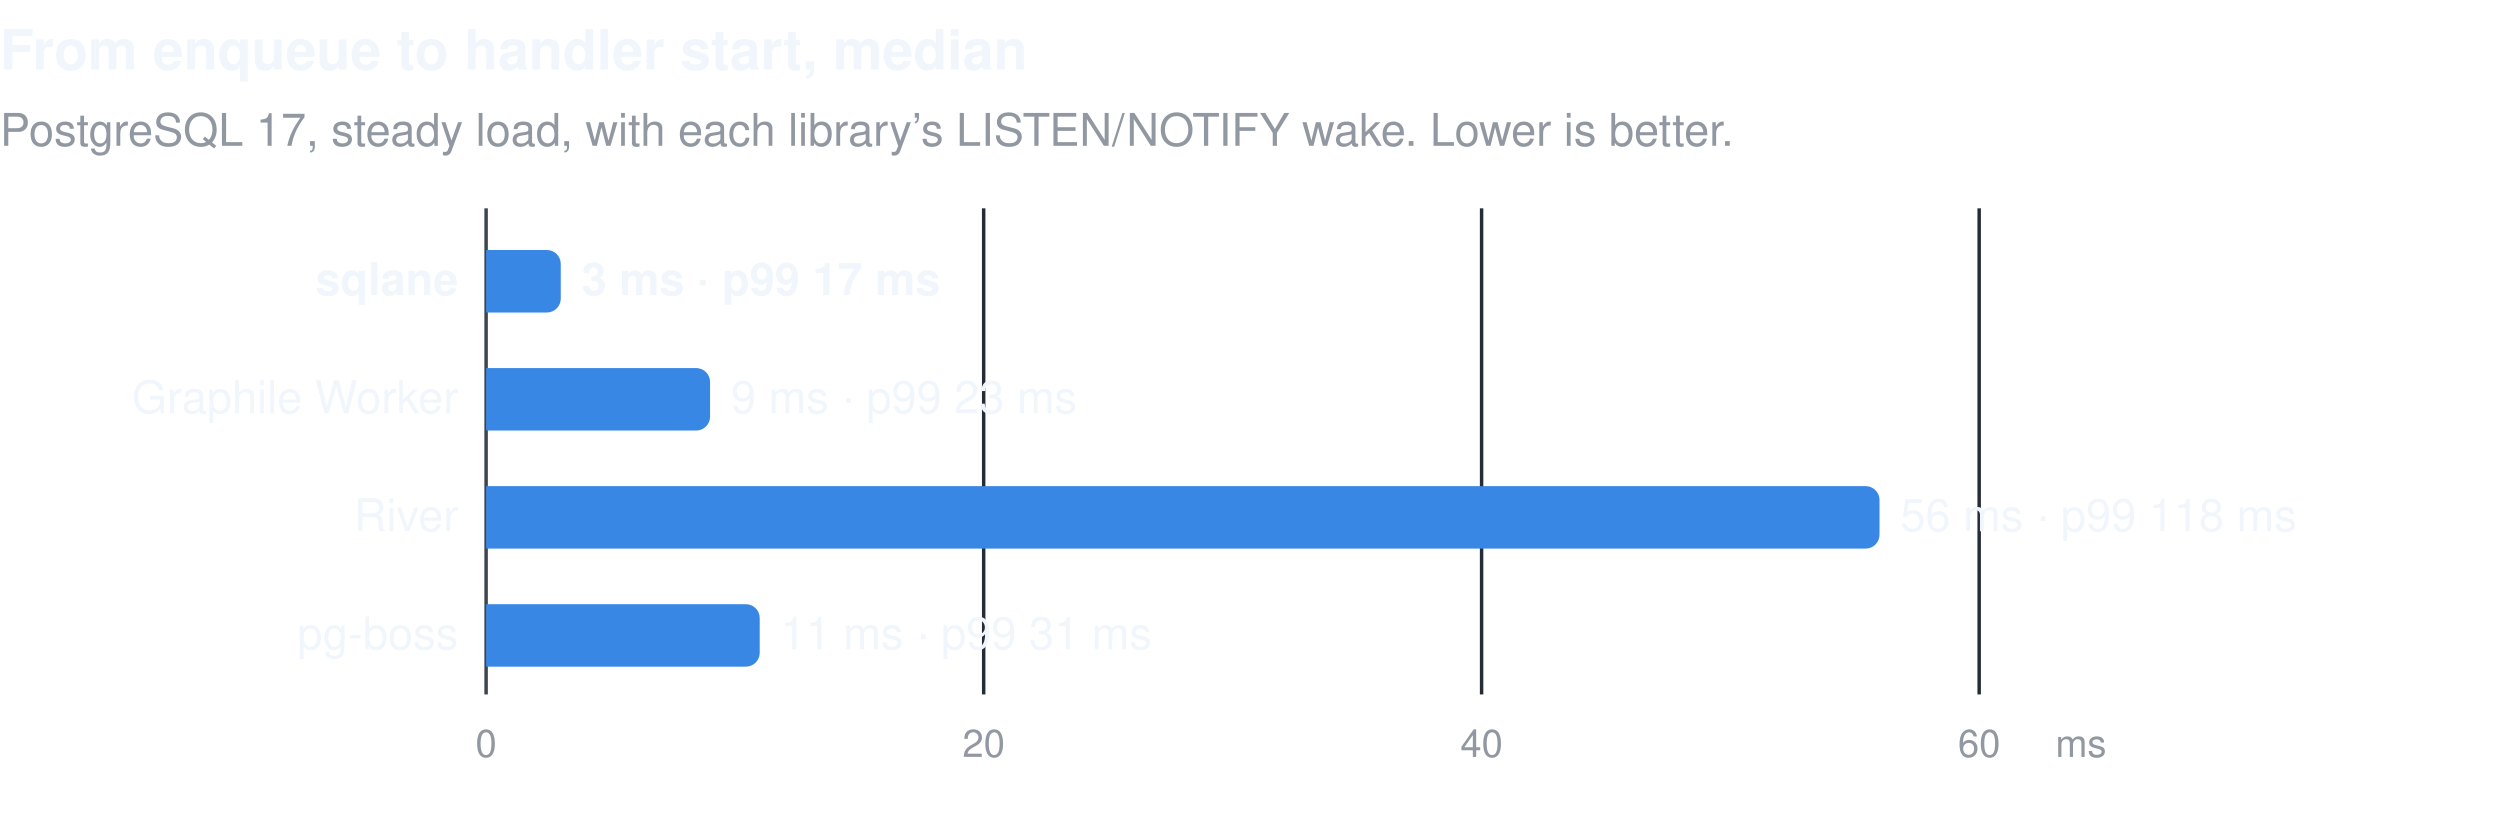
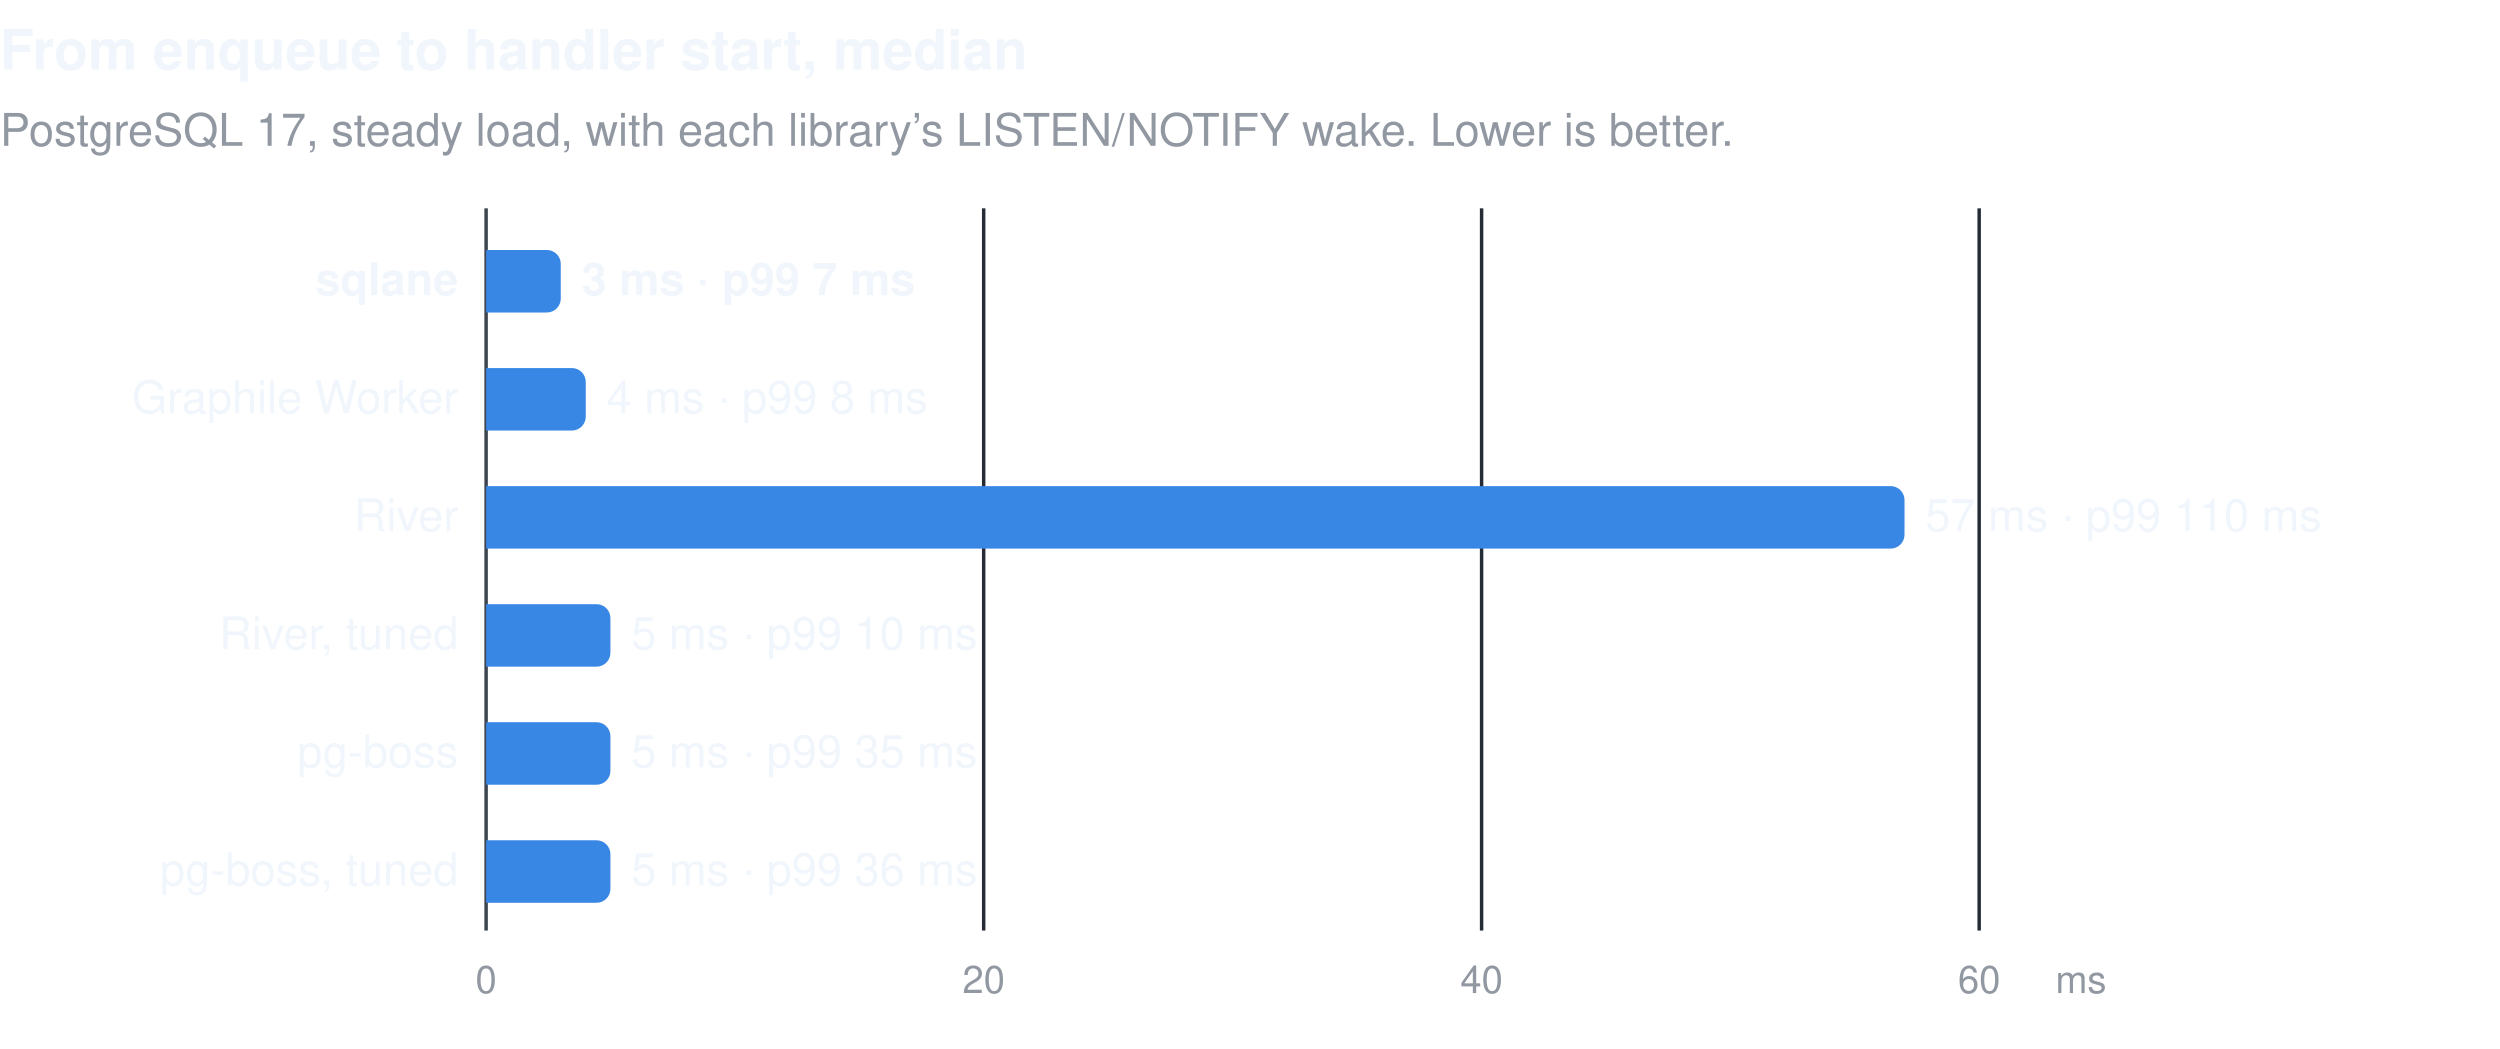
- <svg xmlns="http://www.w3.org/2000/svg" width="720" height="234" viewBox="0 0 720 234" font-family="-apple-system, BlinkMacSystemFont, 'Segoe UI', Helvetica, Arial, sans-serif" role="img" aria-label="From enqueue to handler start, median">
+ <svg xmlns="http://www.w3.org/2000/svg" width="720" height="302" viewBox="0 0 720 302" font-family="-apple-system, BlinkMacSystemFont, 'Segoe UI', Helvetica, Arial, sans-serif" role="img" aria-label="From enqueue to handler start, median">
  <text x="0" y="20" font-size="16" font-weight="600" fill="#f0f6fc">From enqueue to handler start, median</text>
  <text x="0" y="42" font-size="13" fill="#9198a1">PostgreSQL 17, steady load, with each library’s LISTEN/NOTIFY wake. Lower is better.</text>
-   <line x1="140.0" y1="60" x2="140.0" y2="200" stroke="#3d444d" />
-   <text x="140.0" y="218" font-size="11" fill="#9198a1" text-anchor="middle">0</text>
-   <line x1="283.3" y1="60" x2="283.3" y2="200" stroke="#262c36" />
-   <text x="283.3" y="218" font-size="11" fill="#9198a1" text-anchor="middle">20</text>
-   <line x1="426.7" y1="60" x2="426.7" y2="200" stroke="#262c36" />
-   <text x="426.7" y="218" font-size="11" fill="#9198a1" text-anchor="middle">40</text>
-   <line x1="570.0" y1="60" x2="570.0" y2="200" stroke="#262c36" />
-   <text x="570.0" y="218" font-size="11" fill="#9198a1" text-anchor="middle">60</text>
-   <text x="592" y="218" font-size="11" fill="#9198a1">ms</text>
+   <line x1="140.0" y1="60" x2="140.0" y2="268" stroke="#3d444d" />
+   <text x="140.0" y="286" font-size="11" fill="#9198a1" text-anchor="middle">0</text>
+   <line x1="283.3" y1="60" x2="283.3" y2="268" stroke="#262c36" />
+   <text x="283.3" y="286" font-size="11" fill="#9198a1" text-anchor="middle">20</text>
+   <line x1="426.7" y1="60" x2="426.7" y2="268" stroke="#262c36" />
+   <text x="426.7" y="286" font-size="11" fill="#9198a1" text-anchor="middle">40</text>
+   <line x1="570.0" y1="60" x2="570.0" y2="268" stroke="#262c36" />
+   <text x="570.0" y="286" font-size="11" fill="#9198a1" text-anchor="middle">60</text>
+   <text x="592" y="286" font-size="11" fill="#9198a1">ms</text>
  <text x="132" y="85" font-size="13" fill="#f0f6fc" text-anchor="end" font-weight="600">sqlane</text>
  <path d="M140,72H157.5A4,4 0 0 1 161.5,76V86A4,4 0 0 1 157.5,90H140Z" fill="#3987e5" />
-   <text x="167.5" y="85" font-size="13" fill="#f0f6fc" font-weight="600">3 ms · p99 17 ms</text>
+   <text x="167.5" y="85" font-size="13" fill="#f0f6fc" font-weight="600">3 ms · p99 7 ms</text>
  <text x="132" y="119" font-size="13" fill="#f0f6fc" text-anchor="end">Graphile Worker</text>
-   <path d="M140,106H200.5A4,4 0 0 1 204.5,110V120A4,4 0 0 1 200.5,124H140Z" fill="#3987e5" />
-   <text x="210.5" y="119" font-size="13" fill="#f0f6fc">9 ms · p99 23 ms</text>
+   <path d="M140,106H164.7A4,4 0 0 1 168.7,110V120A4,4 0 0 1 164.7,124H140Z" fill="#3987e5" />
+   <text x="174.7" y="119" font-size="13" fill="#f0f6fc">4 ms · p99 8 ms</text>
  <text x="132" y="153" font-size="13" fill="#f0f6fc" text-anchor="end">River</text>
-   <path d="M140,140H537.3A4,4 0 0 1 541.3,144V154A4,4 0 0 1 537.3,158H140Z" fill="#3987e5" />
-   <text x="547.3" y="153" font-size="13" fill="#f0f6fc">56 ms · p99 118 ms</text>
-   <text x="132" y="187" font-size="13" fill="#f0f6fc" text-anchor="end">pg-boss</text>
-   <path d="M140,174H214.8A4,4 0 0 1 218.8,178V188A4,4 0 0 1 214.8,192H140Z" fill="#3987e5" />
-   <text x="224.8" y="187" font-size="13" fill="#f0f6fc">11 ms · p99 31 ms</text>
+   <path d="M140,140H544.5A4,4 0 0 1 548.5,144V154A4,4 0 0 1 544.5,158H140Z" fill="#3987e5" />
+   <text x="554.5" y="153" font-size="13" fill="#f0f6fc">57 ms · p99 110 ms</text>
+   <text x="132" y="187" font-size="13" fill="#f0f6fc" text-anchor="end">River, tuned</text>
+   <path d="M140,174H171.8A4,4 0 0 1 175.8,178V188A4,4 0 0 1 171.8,192H140Z" fill="#3987e5" />
+   <text x="181.8" y="187" font-size="13" fill="#f0f6fc">5 ms · p99 10 ms</text>
+   <text x="132" y="221" font-size="13" fill="#f0f6fc" text-anchor="end">pg-boss</text>
+   <path d="M140,208H171.8A4,4 0 0 1 175.8,212V222A4,4 0 0 1 171.8,226H140Z" fill="#3987e5" />
+   <text x="181.8" y="221" font-size="13" fill="#f0f6fc">5 ms · p99 35 ms</text>
+   <text x="132" y="255" font-size="13" fill="#f0f6fc" text-anchor="end">pg-boss, tuned</text>
+   <path d="M140,242H171.8A4,4 0 0 1 175.8,246V256A4,4 0 0 1 171.8,260H140Z" fill="#3987e5" />
+   <text x="181.8" y="255" font-size="13" fill="#f0f6fc">5 ms · p99 36 ms</text>
</svg>
